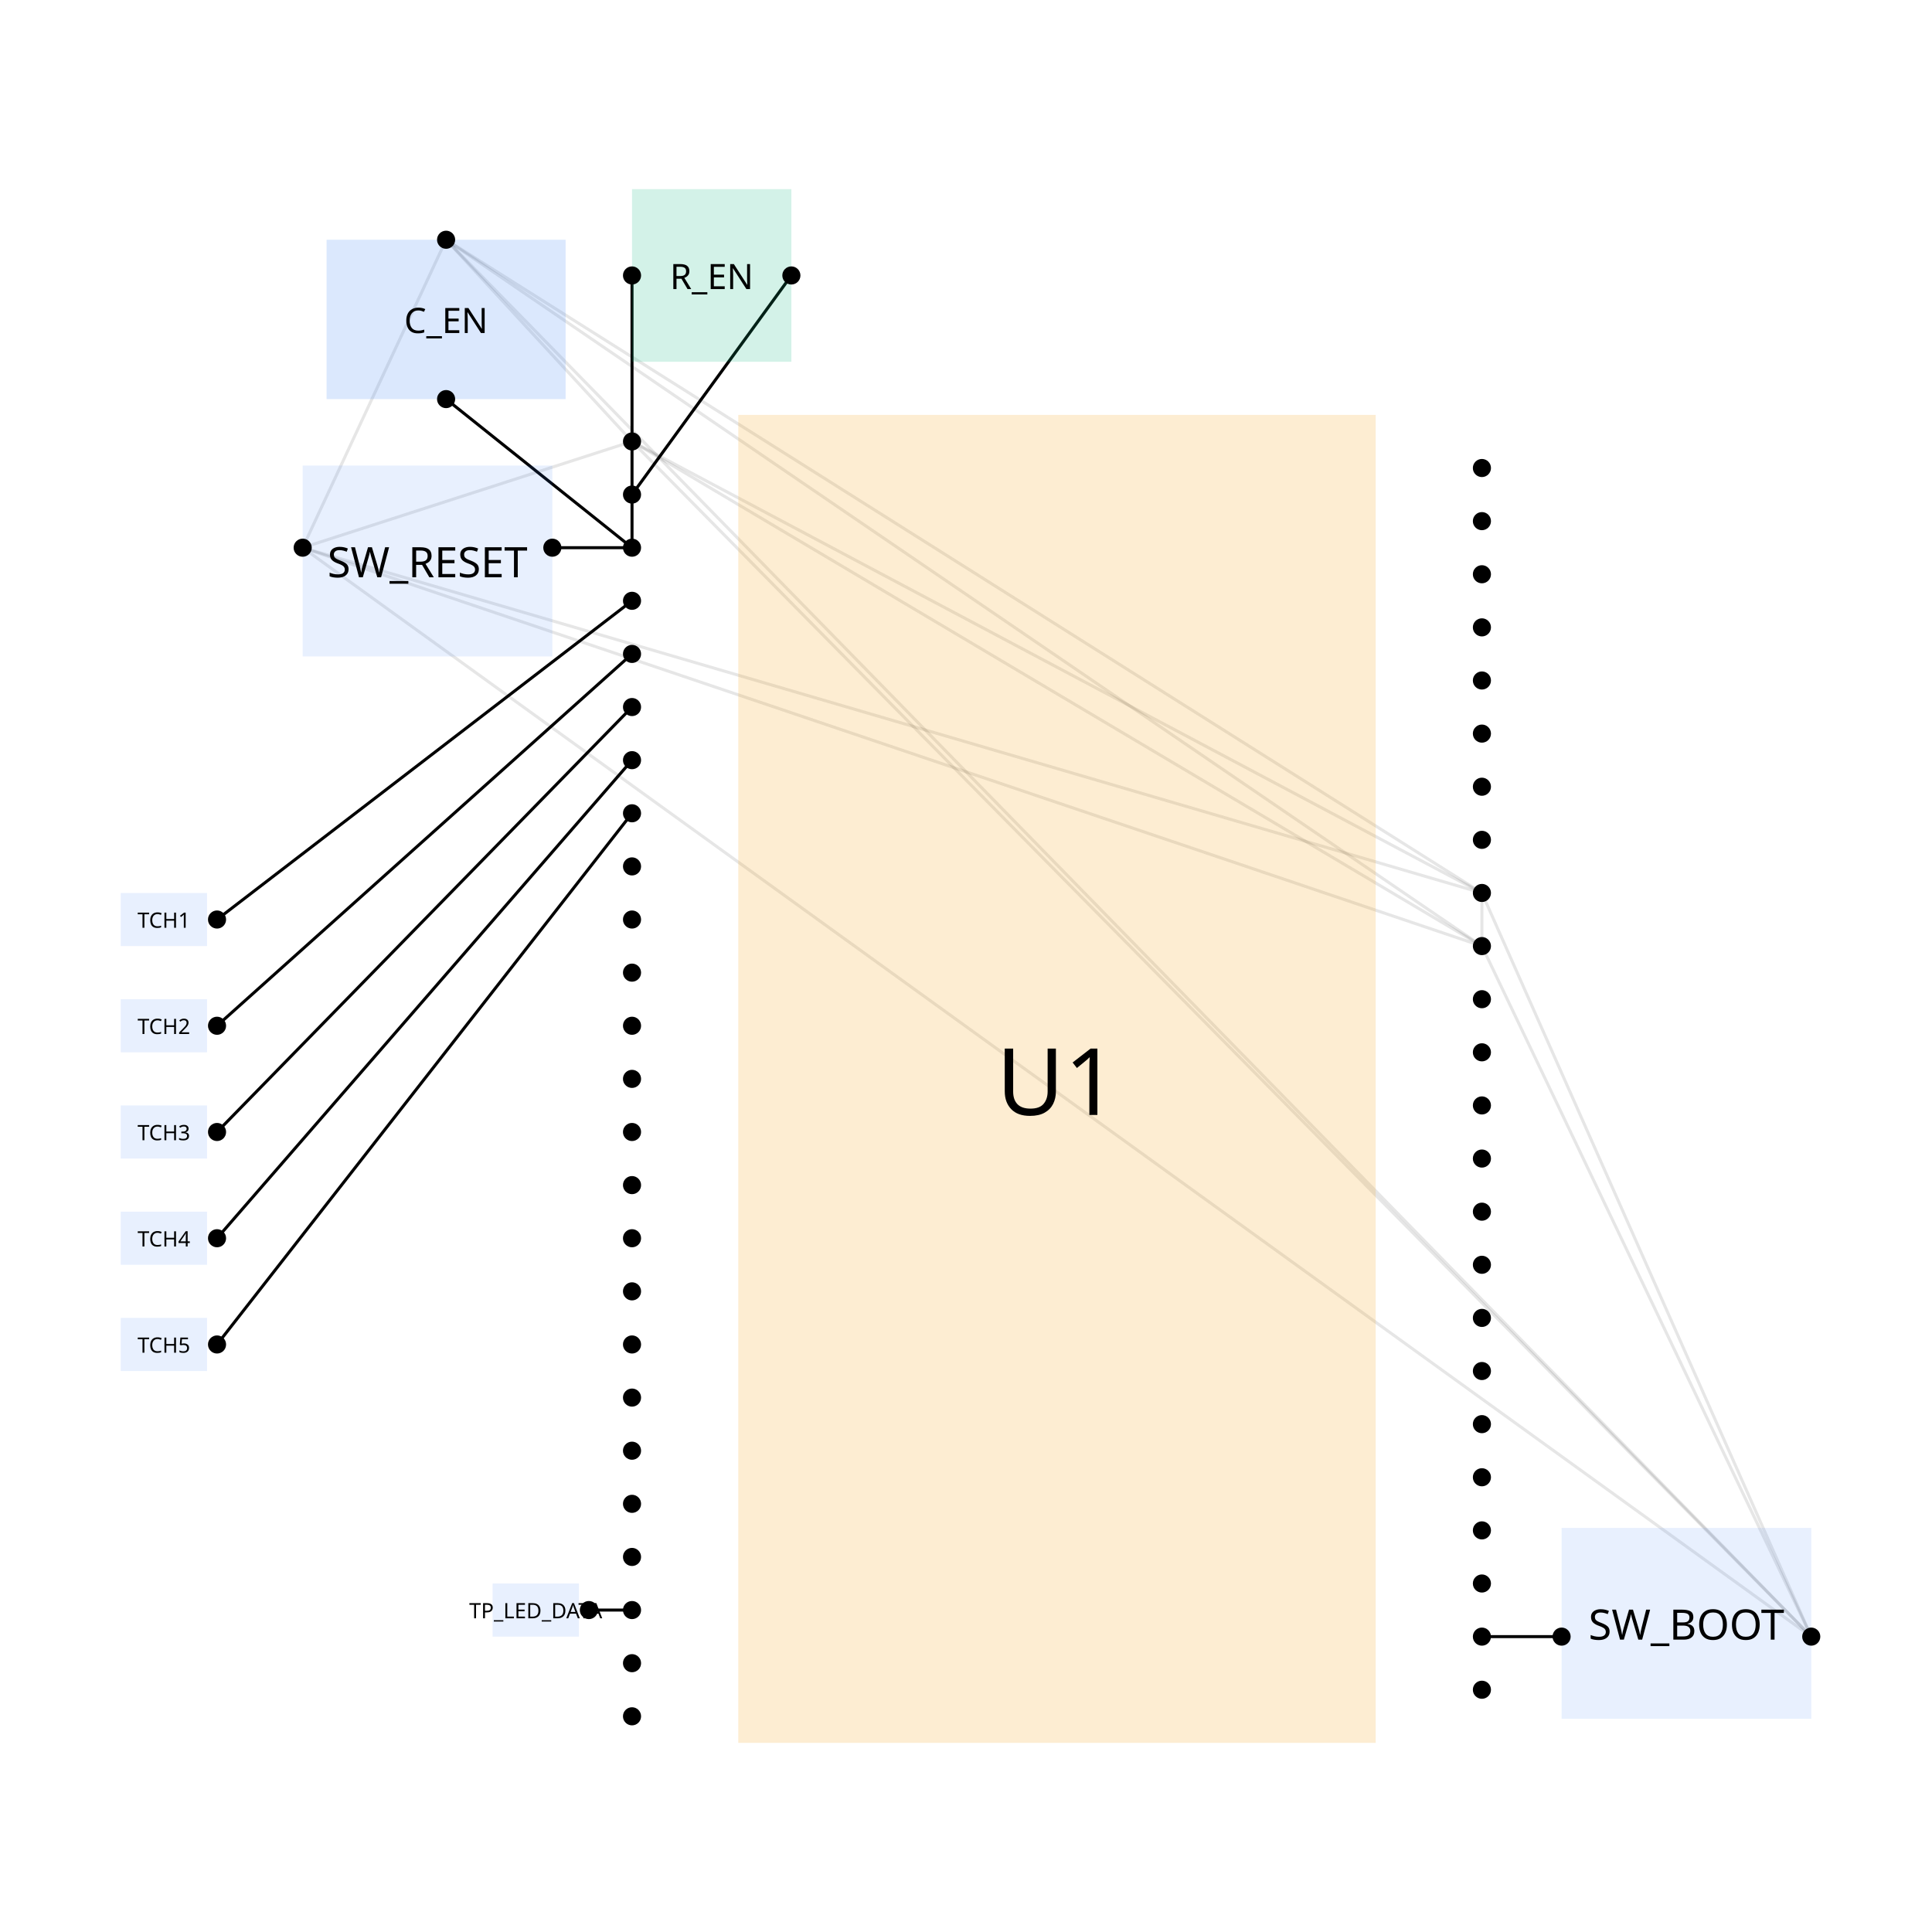
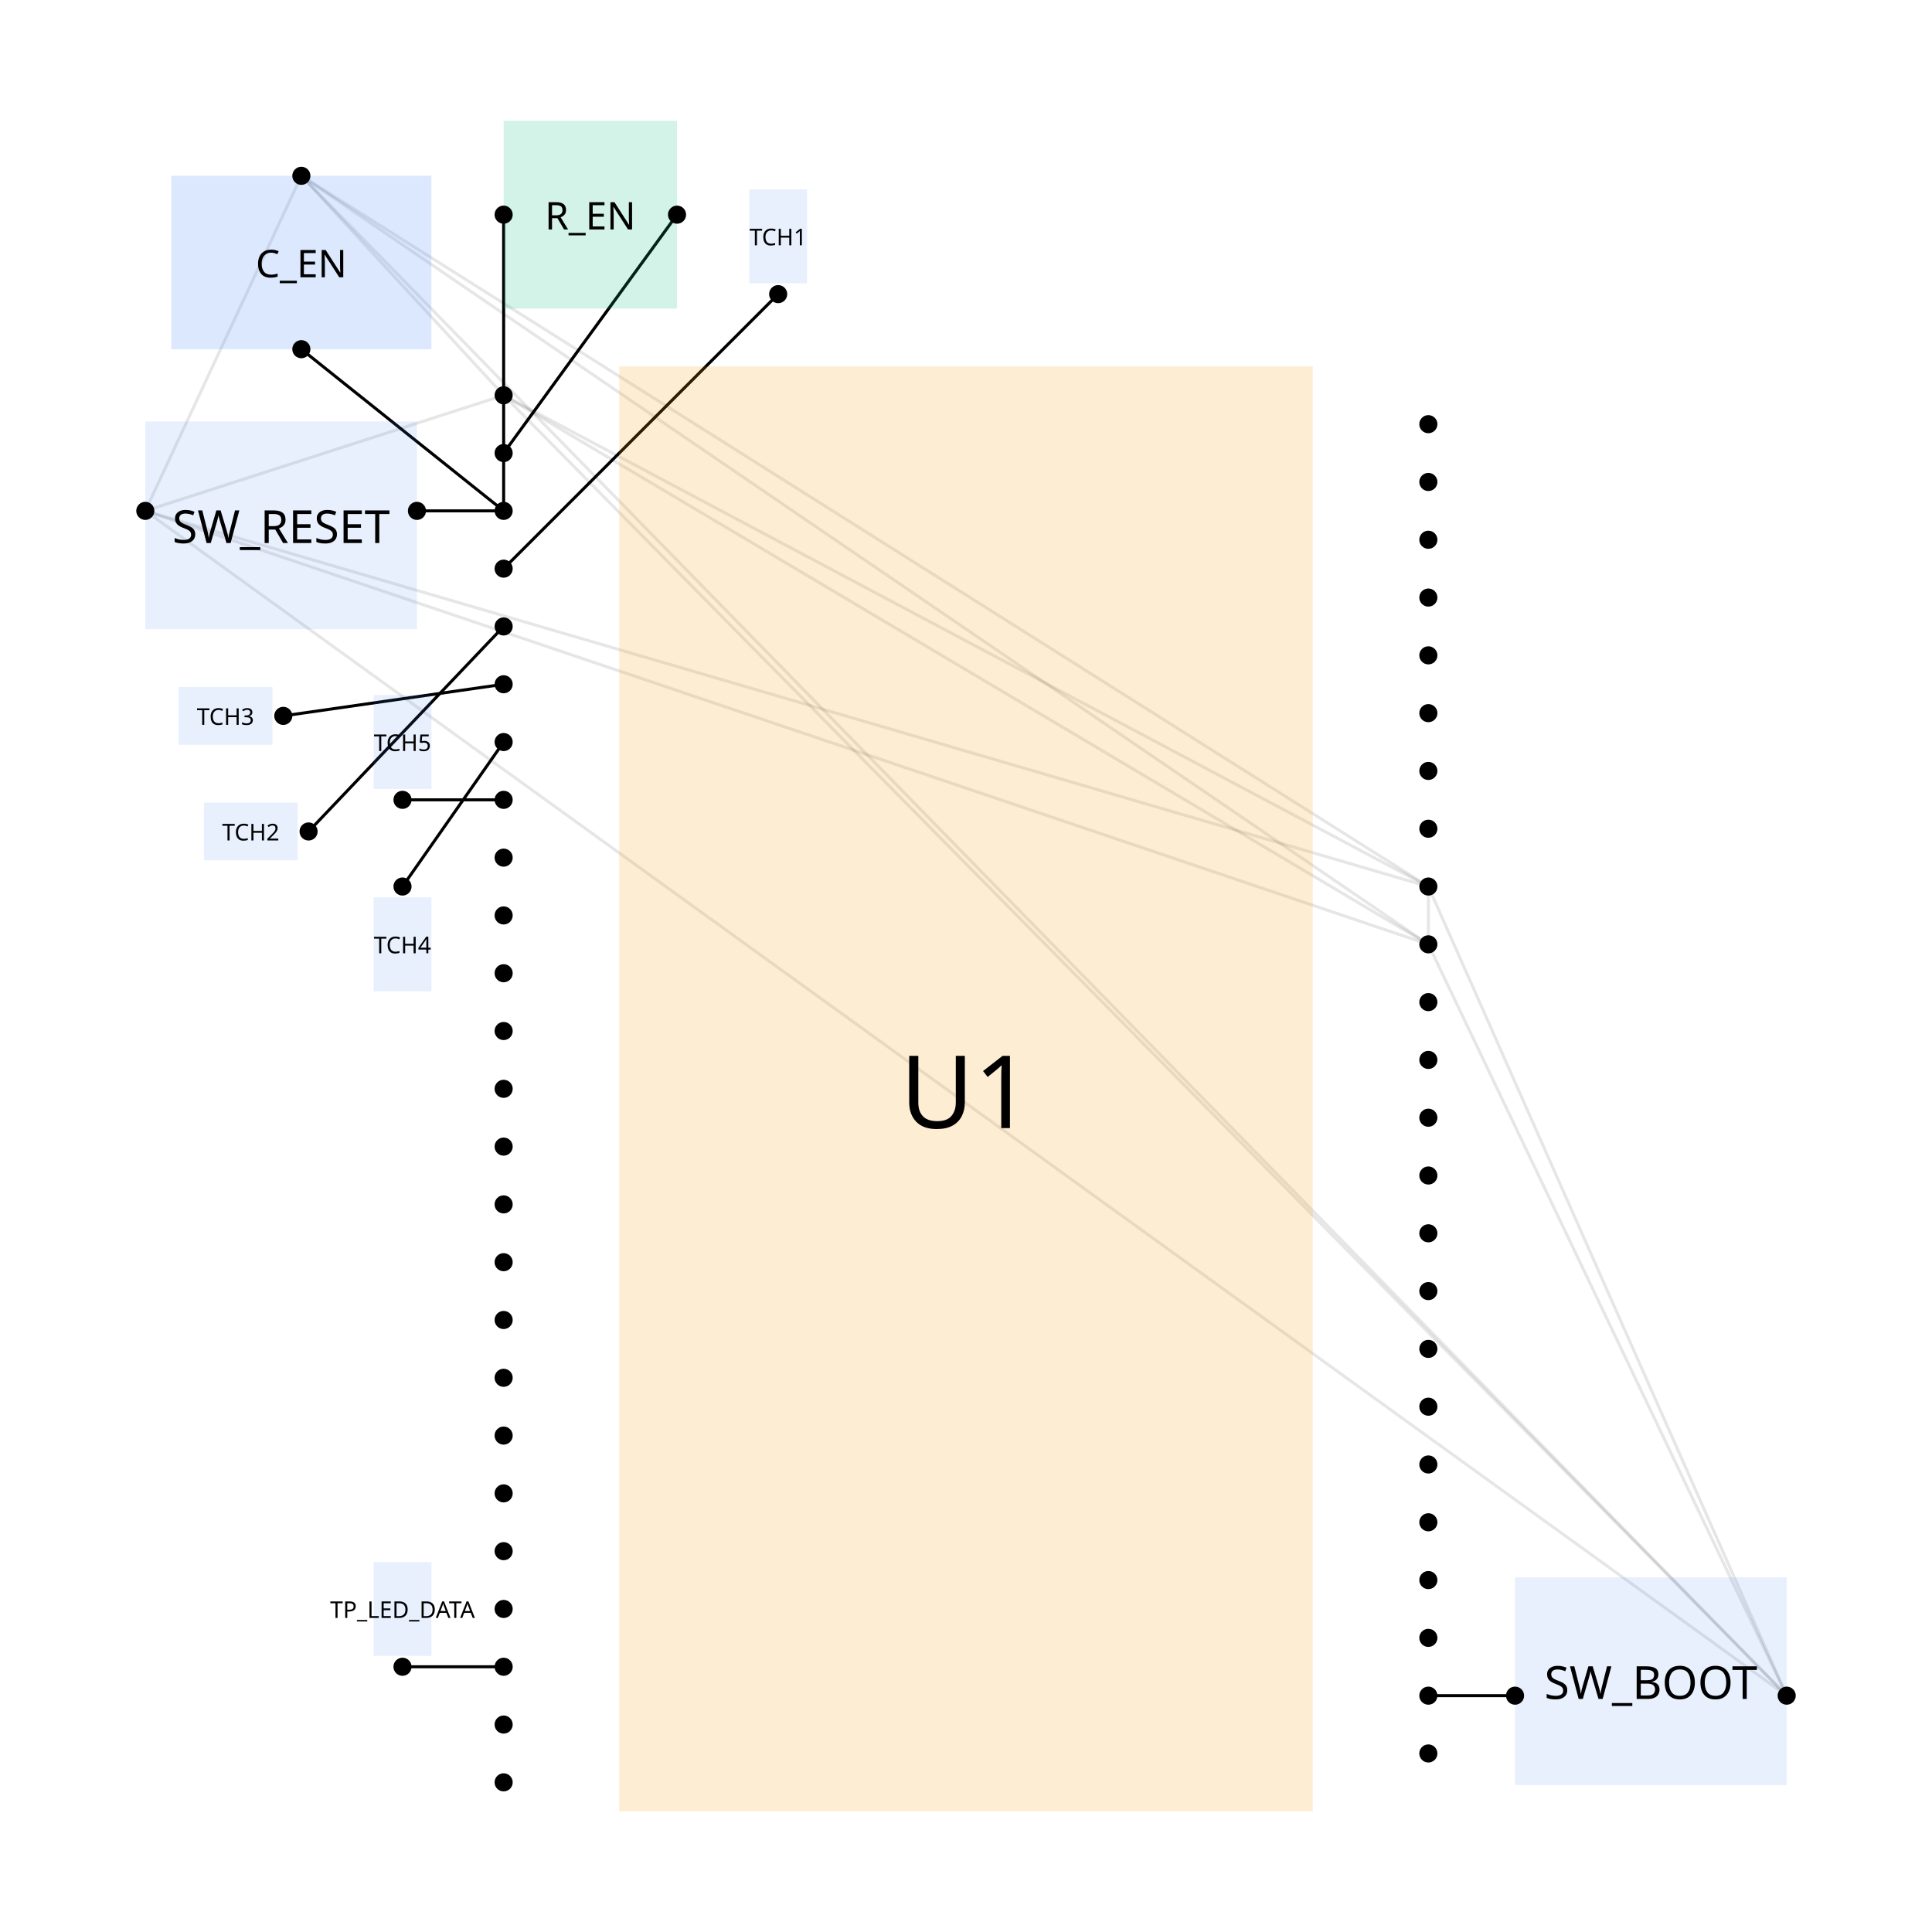
<svg xmlns="http://www.w3.org/2000/svg" width="640" height="640" viewBox="0 0 640 640">
  <rect width="100%" height="100%" fill="white" />
  <g>
-     <polyline data-points="-1.6,2.2000000000000006 -1.0000000000000009,3.0250000000000004" data-type="line" data-label="" points="209.364,163.833 262.152,91.249" fill="none" stroke="rgba(0,0,0,0.1)" stroke-width="1px" />
-   </g>
-   <g>
-     <polyline data-points="-1.6,2.400000000000001 1.6,0.49999999999999956" data-type="line" data-label="" points="209.364,146.237 490.903,313.401" fill="none" stroke="rgba(0,0,0,0.1)" stroke-width="1px" />
-   </g>
-   <g>
-     <polyline data-points="-1.6,2.400000000000001 1.6,0.6999999999999997" data-type="line" data-label="" points="209.364,146.237 490.903,295.805" fill="none" stroke="rgba(0,0,0,0.1)" stroke-width="1px" />
-   </g>
-   <g>
-     <polyline data-points="-1.6,2.400000000000001 -2.3000000000000003,3.15945535" data-type="line" data-label="" points="209.364,146.237 147.777,79.419" fill="none" stroke="rgba(0,0,0,0.1)" stroke-width="1px" />
-   </g>
-   <g>
-     <polyline data-points="-1.6,2.400000000000001 -2.8400000000000003,2.0000000000000013" data-type="line" data-label="" points="209.364,146.237 100.267,181.43" fill="none" stroke="rgba(0,0,0,0.1)" stroke-width="1px" />
-   </g>
-   <g>
-     <polyline data-points="-1.6,2.400000000000001 2.8400000000000003,-2.1000000000000005" data-type="line" data-label="" points="209.364,146.237 600,542.152" fill="none" stroke="rgba(0,0,0,0.1)" stroke-width="1px" />
-   </g>
-   <g>
-     <polyline data-points="1.6,0.49999999999999956 1.6,0.6999999999999997" data-type="line" data-label="" points="490.903,313.401 490.903,295.805" fill="none" stroke="rgba(0,0,0,0.1)" stroke-width="1px" />
-   </g>
-   <g>
-     <polyline data-points="1.6,0.49999999999999956 -2.3000000000000003,3.15945535" data-type="line" data-label="" points="490.903,313.401 147.777,79.419" fill="none" stroke="rgba(0,0,0,0.1)" stroke-width="1px" />
-   </g>
-   <g>
-     <polyline data-points="1.6,0.49999999999999956 -2.8400000000000003,2.0000000000000013" data-type="line" data-label="" points="490.903,313.401 100.267,181.43" fill="none" stroke="rgba(0,0,0,0.1)" stroke-width="1px" />
-   </g>
-   <g>
-     <polyline data-points="1.6,0.49999999999999956 2.8400000000000003,-2.1000000000000005" data-type="line" data-label="" points="490.903,313.401 600,542.152" fill="none" stroke="rgba(0,0,0,0.1)" stroke-width="1px" />
-   </g>
-   <g>
-     <polyline data-points="1.6,0.6999999999999997 -2.3000000000000003,3.15945535" data-type="line" data-label="" points="490.903,295.805 147.777,79.419" fill="none" stroke="rgba(0,0,0,0.1)" stroke-width="1px" />
-   </g>
-   <g>
-     <polyline data-points="1.6,0.6999999999999997 -2.8400000000000003,2.0000000000000013" data-type="line" data-label="" points="490.903,295.805 100.267,181.43" fill="none" stroke="rgba(0,0,0,0.1)" stroke-width="1px" />
-   </g>
-   <g>
-     <polyline data-points="1.6,0.6999999999999997 2.8400000000000003,-2.1000000000000005" data-type="line" data-label="" points="490.903,295.805 600,542.152" fill="none" stroke="rgba(0,0,0,0.1)" stroke-width="1px" />
-   </g>
-   <g>
-     <polyline data-points="-2.3000000000000003,3.15945535 -2.8400000000000003,2.0000000000000013" data-type="line" data-label="" points="147.777,79.419 100.267,181.43" fill="none" stroke="rgba(0,0,0,0.1)" stroke-width="1px" />
-   </g>
-   <g>
-     <polyline data-points="-2.3000000000000003,3.15945535 2.8400000000000003,-2.1000000000000005" data-type="line" data-label="" points="147.777,79.419 600,542.152" fill="none" stroke="rgba(0,0,0,0.1)" stroke-width="1px" />
-   </g>
-   <g>
-     <polyline data-points="-2.8400000000000003,2.0000000000000013 2.8400000000000003,-2.1000000000000005" data-type="line" data-label="" points="100.267,181.43 600,542.152" fill="none" stroke="rgba(0,0,0,0.1)" stroke-width="1px" />
-   </g>
-   <g>
-     <polyline data-points="-1.6,2.000000000000001 -1.6000000000000005,3.0250000000000004" data-type="line" data-label="" points="209.364,181.43 209.364,91.249" fill="none" stroke="black" stroke-width="1px" />
-   </g>
-   <g>
-     <polyline data-points="-1.6,2.000000000000001 -2.3000000000000003,2.5594553500000004" data-type="line" data-label="" points="209.364,181.43 147.777,132.208" fill="none" stroke="black" stroke-width="1px" />
-   </g>
-   <g>
-     <polyline data-points="-1.6,2.000000000000001 -1.9,2.000000000000001" data-type="line" data-label="" points="209.364,181.43 182.969,181.43" fill="none" stroke="black" stroke-width="1px" />
-   </g>
-   <g>
-     <polyline data-points="1.6,-2.1000000000000005 1.9,-2.1000000000000005" data-type="line" data-label="" points="490.903,542.152 517.298,542.152" fill="none" stroke="black" stroke-width="1px" />
-   </g>
-   <g>
-     <polyline data-points="-1.6,1.8000000000000007 -3.162500000000001,0.6000000000000019" data-type="line" data-label="" points="209.364,199.026 71.893,304.603" fill="none" stroke="black" stroke-width="1px" />
-   </g>
-   <g>
-     <polyline data-points="-1.6,1.6000000000000008 -3.1625000000000014,0.20000000000000148" data-type="line" data-label="" points="209.364,216.622 71.893,339.796" fill="none" stroke="black" stroke-width="1px" />
-   </g>
-   <g>
-     <polyline data-points="-1.6,1.4000000000000008 -3.162500000000001,-0.19999999999999887" data-type="line" data-label="" points="209.364,234.218 71.893,374.988" fill="none" stroke="black" stroke-width="1px" />
-   </g>
-   <g>
-     <polyline data-points="-1.6,1.2000000000000008 -3.162500000000001,-0.599999999999999" data-type="line" data-label="" points="209.364,251.815 71.893,410.181" fill="none" stroke="black" stroke-width="1px" />
-   </g>
-   <g>
-     <polyline data-points="-1.6,1.0000000000000009 -3.162500000000001,-0.9999999999999991" data-type="line" data-label="" points="209.364,269.411 71.893,445.373" fill="none" stroke="black" stroke-width="1px" />
-   </g>
-   <g>
-     <polyline data-points="-1.6,-2.0000000000000004 -1.7625,-2.0000000000000004" data-type="line" data-label="" points="209.364,533.354 195.067,533.354" fill="none" stroke="black" stroke-width="1px" />
-   </g>
-   <g>
-     <polyline data-points="-1.6,2.2000000000000006 -1.0000000000000009,3.0250000000000004" data-type="line" data-label="" points="209.364,163.833 262.152,91.249" fill="none" stroke="black" stroke-width="1px" />
-   </g>
-   <g>
-     <rect data-type="rect" data-label="U1" data-x="0" data-y="0" x="244.556" y="137.439" width="211.155" height="439.906" fill="rgba(245, 158, 11, 0.18)" stroke="none" stroke-width="0.011" />
-   </g>
-   <g>
-     <rect data-type="rect" data-label="R_EN" data-x="-1.3000000000000007" data-y="3.0250000000000004" x="209.364" y="62.655" width="52.789" height="57.188" fill="rgba(16, 185, 129, 0.18)" stroke="none" stroke-width="0.011" />
-   </g>
-   <g>
-     <rect data-type="rect" data-label="C_EN" data-x="-2.3000000000000003" data-y="2.85945535" x="108.185" y="79.419" width="79.183" height="52.789" fill="rgba(59, 130, 246, 0.18)" stroke="none" stroke-width="0.011" />
-   </g>
-   <g>
-     <rect data-type="rect" data-label="SW_RESET" data-x="-2.37" data-y="1.950000000000001" x="100.267" y="154.203" width="82.702" height="63.251" fill="rgba(59, 130, 246, 0.12)" stroke="none" stroke-width="0.011" />
-   </g>
-   <g>
-     <rect data-type="rect" data-label="SW_BOOT" data-x="2.37" data-y="-2.0500000000000007" x="517.298" y="506.128" width="82.702" height="63.251" fill="rgba(59, 130, 246, 0.12)" stroke="none" stroke-width="0.011" />
-   </g>
-   <g>
-     <rect data-type="rect" data-label="TP_LED_DATA" data-x="-1.9625000000000001" data-y="-2.0000000000000004" x="163.174" y="524.556" width="28.594" height="17.596" fill="rgba(59, 130, 246, 0.12)" stroke="none" stroke-width="0.011" />
-   </g>
-   <g>
-     <rect data-type="rect" data-label="TCH1" data-x="-3.362500000000001" data-y="0.6000000000000019" x="40" y="295.805" width="28.594" height="17.596" fill="rgba(59, 130, 246, 0.12)" stroke="none" stroke-width="0.011" />
-   </g>
-   <g>
-     <rect data-type="rect" data-label="TCH2" data-x="-3.362500000000001" data-y="0.2000000000000015" x="40" y="330.998" width="28.594" height="17.596" fill="rgba(59, 130, 246, 0.12)" stroke="none" stroke-width="0.011" />
-   </g>
-   <g>
-     <rect data-type="rect" data-label="TCH3" data-x="-3.362500000000001" data-y="-0.19999999999999885" x="40" y="366.19" width="28.594" height="17.596" fill="rgba(59, 130, 246, 0.12)" stroke="none" stroke-width="0.011" />
-   </g>
-   <g>
-     <rect data-type="rect" data-label="TCH4" data-x="-3.362500000000001" data-y="-0.599999999999999" x="40" y="401.383" width="28.594" height="17.596" fill="rgba(59, 130, 246, 0.12)" stroke="none" stroke-width="0.011" />
-   </g>
-   <g>
-     <rect data-type="rect" data-label="TCH5" data-x="-3.362500000000001" data-y="-0.9999999999999991" x="40" y="436.575" width="28.594" height="17.596" fill="rgba(59, 130, 246, 0.12)" stroke="none" stroke-width="0.011" />
-   </g>
-   <text data-type="text" data-label="U1" data-x="0" data-y="0" x="350.134" y="357.392" fill="black" font-size="30.793" font-family="sans-serif" text-anchor="middle" dominant-baseline="central">U1</text>
-   <text data-type="text" data-label="R_EN" data-x="-1.3000000000000007" data-y="3.0250000000000004" x="235.758" y="91.249" fill="black" font-size="11.614" font-family="sans-serif" text-anchor="middle" dominant-baseline="central">R_EN</text>
-   <text data-type="text" data-label="C_EN" data-x="-2.3000000000000003" data-y="2.85945535" x="147.777" y="105.814" fill="black" font-size="11.614" font-family="sans-serif" text-anchor="middle" dominant-baseline="central">C_EN</text>
-   <text data-type="text" data-label="SW_RESET" data-x="-2.37" data-y="1.950000000000001" x="141.618" y="185.829" fill="black" font-size="13.915" font-family="sans-serif" text-anchor="middle" dominant-baseline="central">SW_RESET</text>
-   <text data-type="text" data-label="SW_BOOT" data-x="2.37" data-y="-2.0500000000000007" x="558.649" y="537.753" fill="black" font-size="13.915" font-family="sans-serif" text-anchor="middle" dominant-baseline="central">SW_BOOT</text>
-   <text data-type="text" data-label="TP_LED_DATA" data-x="-1.9625000000000001" data-y="-2.0000000000000004" x="177.471" y="533.354" fill="black" font-size="7.038" font-family="sans-serif" text-anchor="middle" dominant-baseline="central">TP_LED_DATA</text>
-   <text data-type="text" data-label="TCH1" data-x="-3.362500000000001" data-y="0.6000000000000019" x="54.297" y="304.603" fill="black" font-size="7.038" font-family="sans-serif" text-anchor="middle" dominant-baseline="central">TCH1</text>
-   <text data-type="text" data-label="TCH2" data-x="-3.362500000000001" data-y="0.2000000000000015" x="54.297" y="339.796" fill="black" font-size="7.038" font-family="sans-serif" text-anchor="middle" dominant-baseline="central">TCH2</text>
-   <text data-type="text" data-label="TCH3" data-x="-3.362500000000001" data-y="-0.19999999999999885" x="54.297" y="374.988" fill="black" font-size="7.038" font-family="sans-serif" text-anchor="middle" dominant-baseline="central">TCH3</text>
-   <text data-type="text" data-label="TCH4" data-x="-3.362500000000001" data-y="-0.599999999999999" x="54.297" y="410.181" fill="black" font-size="7.038" font-family="sans-serif" text-anchor="middle" dominant-baseline="central">TCH4</text>
-   <text data-type="text" data-label="TCH5" data-x="-3.362500000000001" data-y="-0.9999999999999991" x="54.297" y="445.373" fill="black" font-size="7.038" font-family="sans-serif" text-anchor="middle" dominant-baseline="central">TCH5</text>
-   <g>
-     <circle data-type="point" data-label="source_port_0 (source_net_1)" data-x="-1.6" data-y="2.400000000000001" cx="209.364" cy="146.237" r="3" fill="black" />
-   </g>
-   <g>
-     <circle data-type="point" data-label="source_port_1 (source_net_0)" data-x="-1.6" data-y="2.2000000000000006" cx="209.364" cy="163.833" r="3" fill="black" />
-   </g>
-   <g>
-     <circle data-type="point" data-label="source_port_2" data-x="-1.6" data-y="2.000000000000001" cx="209.364" cy="181.43" r="3" fill="black" />
-   </g>
-   <g>
-     <circle data-type="point" data-label="source_port_3" data-x="-1.6" data-y="1.8000000000000007" cx="209.364" cy="199.026" r="3" fill="black" />
-   </g>
-   <g>
-     <circle data-type="point" data-label="source_port_4" data-x="-1.6" data-y="1.6000000000000008" cx="209.364" cy="216.622" r="3" fill="black" />
-   </g>
-   <g>
-     <circle data-type="point" data-label="source_port_5" data-x="-1.6" data-y="1.4000000000000008" cx="209.364" cy="234.218" r="3" fill="black" />
-   </g>
-   <g>
-     <circle data-type="point" data-label="source_port_6" data-x="-1.6" data-y="1.2000000000000008" cx="209.364" cy="251.815" r="3" fill="black" />
-   </g>
-   <g>
-     <circle data-type="point" data-label="source_port_7" data-x="-1.6" data-y="1.0000000000000009" cx="209.364" cy="269.411" r="3" fill="black" />
-   </g>
-   <g>
-     <circle data-type="point" data-label="source_port_8" data-x="-1.6" data-y="0.8000000000000009" cx="209.364" cy="287.007" r="3" fill="black" />
-   </g>
-   <g>
-     <circle data-type="point" data-label="source_port_9" data-x="-1.6" data-y="0.600000000000001" cx="209.364" cy="304.603" r="3" fill="black" />
-   </g>
-   <g>
-     <circle data-type="point" data-label="source_port_10" data-x="-1.6" data-y="0.400000000000001" cx="209.364" cy="322.2" r="3" fill="black" />
-   </g>
-   <g>
-     <circle data-type="point" data-label="source_port_11" data-x="-1.6" data-y="0.20000000000000107" cx="209.364" cy="339.796" r="3" fill="black" />
-   </g>
-   <g>
-     <circle data-type="point" data-label="source_port_12" data-x="-1.6" data-y="8.881784197001252e-16" cx="209.364" cy="357.392" r="3" fill="black" />
-   </g>
-   <g>
-     <circle data-type="point" data-label="source_port_13" data-x="-1.6" data-y="-0.1999999999999993" cx="209.364" cy="374.988" r="3" fill="black" />
-   </g>
-   <g>
-     <circle data-type="point" data-label="source_port_14" data-x="-1.6" data-y="-0.39999999999999947" cx="209.364" cy="392.584" r="3" fill="black" />
-   </g>
-   <g>
-     <circle data-type="point" data-label="source_port_15" data-x="-1.6" data-y="-0.5999999999999996" cx="209.364" cy="410.181" r="3" fill="black" />
-   </g>
-   <g>
-     <circle data-type="point" data-label="source_port_16" data-x="-1.6" data-y="-0.7999999999999998" cx="209.364" cy="427.777" r="3" fill="black" />
-   </g>
-   <g>
-     <circle data-type="point" data-label="source_port_17" data-x="-1.6" data-y="-1" cx="209.364" cy="445.373" r="3" fill="black" />
-   </g>
-   <g>
-     <circle data-type="point" data-label="source_port_18" data-x="-1.6" data-y="-1.2000000000000002" cx="209.364" cy="462.969" r="3" fill="black" />
-   </g>
-   <g>
-     <circle data-type="point" data-label="source_port_19" data-x="-1.6" data-y="-1.4000000000000004" cx="209.364" cy="480.566" r="3" fill="black" />
-   </g>
-   <g>
-     <circle data-type="point" data-label="source_port_20" data-x="-1.6" data-y="-1.6" cx="209.364" cy="498.162" r="3" fill="black" />
-   </g>
-   <g>
-     <circle data-type="point" data-label="source_port_21" data-x="-1.6" data-y="-1.8000000000000003" cx="209.364" cy="515.758" r="3" fill="black" />
-   </g>
-   <g>
-     <circle data-type="point" data-label="source_port_22" data-x="-1.6" data-y="-2.0000000000000004" cx="209.364" cy="533.354" r="3" fill="black" />
-   </g>
-   <g>
-     <circle data-type="point" data-label="source_port_23" data-x="-1.6" data-y="-2.2000000000000006" cx="209.364" cy="550.951" r="3" fill="black" />
-   </g>
-   <g>
-     <circle data-type="point" data-label="source_port_24" data-x="-1.6" data-y="-2.400000000000001" cx="209.364" cy="568.547" r="3" fill="black" />
-   </g>
-   <g>
-     <circle data-type="point" data-label="source_port_25" data-x="1.6" data-y="-2.3000000000000007" cx="490.903" cy="559.749" r="3" fill="black" />
-   </g>
-   <g>
-     <circle data-type="point" data-label="source_port_26" data-x="1.6" data-y="-2.1000000000000005" cx="490.903" cy="542.152" r="3" fill="black" />
-   </g>
-   <g>
-     <circle data-type="point" data-label="source_port_27" data-x="1.6" data-y="-1.9000000000000008" cx="490.903" cy="524.556" r="3" fill="black" />
-   </g>
-   <g>
-     <circle data-type="point" data-label="source_port_28" data-x="1.6" data-y="-1.7000000000000006" cx="490.903" cy="506.96" r="3" fill="black" />
-   </g>
-   <g>
-     <circle data-type="point" data-label="source_port_29" data-x="1.6" data-y="-1.5000000000000007" cx="490.903" cy="489.364" r="3" fill="black" />
-   </g>
-   <g>
-     <circle data-type="point" data-label="source_port_30" data-x="1.6" data-y="-1.3000000000000007" cx="490.903" cy="471.767" r="3" fill="black" />
-   </g>
-   <g>
-     <circle data-type="point" data-label="source_port_31" data-x="1.6" data-y="-1.1000000000000008" cx="490.903" cy="454.171" r="3" fill="black" />
-   </g>
-   <g>
-     <circle data-type="point" data-label="source_port_32" data-x="1.6" data-y="-0.9000000000000008" cx="490.903" cy="436.575" r="3" fill="black" />
-   </g>
-   <g>
-     <circle data-type="point" data-label="source_port_33" data-x="1.6" data-y="-0.7000000000000008" cx="490.903" cy="418.979" r="3" fill="black" />
-   </g>
-   <g>
-     <circle data-type="point" data-label="source_port_34" data-x="1.6" data-y="-0.5000000000000009" cx="490.903" cy="401.383" r="3" fill="black" />
-   </g>
-   <g>
-     <circle data-type="point" data-label="source_port_35" data-x="1.6" data-y="-0.30000000000000093" cx="490.903" cy="383.786" r="3" fill="black" />
-   </g>
-   <g>
-     <circle data-type="point" data-label="source_port_36" data-x="1.6" data-y="-0.10000000000000098" cx="490.903" cy="366.19" r="3" fill="black" />
-   </g>
-   <g>
-     <circle data-type="point" data-label="source_port_37" data-x="1.6" data-y="0.0999999999999992" cx="490.903" cy="348.594" r="3" fill="black" />
-   </g>
-   <g>
-     <circle data-type="point" data-label="source_port_38" data-x="1.6" data-y="0.2999999999999994" cx="490.903" cy="330.998" r="3" fill="black" />
-   </g>
-   <g>
-     <circle data-type="point" data-label="source_port_39 (source_net_1)" data-x="1.6" data-y="0.49999999999999956" cx="490.903" cy="313.401" r="3" fill="black" />
-   </g>
-   <g>
-     <circle data-type="point" data-label="source_port_40 (source_net_1)" data-x="1.6" data-y="0.6999999999999997" cx="490.903" cy="295.805" r="3" fill="black" />
-   </g>
-   <g>
-     <circle data-type="point" data-label="source_port_41" data-x="1.6" data-y="0.8999999999999999" cx="490.903" cy="278.209" r="3" fill="black" />
-   </g>
-   <g>
-     <circle data-type="point" data-label="source_port_42" data-x="1.6" data-y="1.1" cx="490.903" cy="260.613" r="3" fill="black" />
-   </g>
-   <g>
-     <circle data-type="point" data-label="source_port_43" data-x="1.6" data-y="1.3000000000000003" cx="490.903" cy="243.016" r="3" fill="black" />
-   </g>
-   <g>
-     <circle data-type="point" data-label="source_port_44" data-x="1.6" data-y="1.5000000000000004" cx="490.903" cy="225.42" r="3" fill="black" />
-   </g>
-   <g>
-     <circle data-type="point" data-label="source_port_45" data-x="1.6" data-y="1.7000000000000002" cx="490.903" cy="207.824" r="3" fill="black" />
-   </g>
-   <g>
-     <circle data-type="point" data-label="source_port_46" data-x="1.6" data-y="1.9000000000000004" cx="490.903" cy="190.228" r="3" fill="black" />
-   </g>
-   <g>
-     <circle data-type="point" data-label="source_port_47" data-x="1.6" data-y="2.1000000000000005" cx="490.903" cy="172.632" r="3" fill="black" />
-   </g>
-   <g>
-     <circle data-type="point" data-label="source_port_48" data-x="1.6" data-y="2.3000000000000007" cx="490.903" cy="155.035" r="3" fill="black" />
-   </g>
-   <g>
-     <circle data-type="point" data-label="source_port_49" data-x="-1.6000000000000005" data-y="3.0250000000000004" cx="209.364" cy="91.249" r="3" fill="black" />
-   </g>
-   <g>
-     <circle data-type="point" data-label="source_port_50 (source_net_0)" data-x="-1.0000000000000009" data-y="3.0250000000000004" cx="262.152" cy="91.249" r="3" fill="black" />
-   </g>
-   <g>
-     <circle data-type="point" data-label="source_port_51" data-x="-2.3000000000000003" data-y="2.5594553500000004" cx="147.777" cy="132.208" r="3" fill="black" />
-   </g>
-   <g>
-     <circle data-type="point" data-label="source_port_52 (source_net_1)" data-x="-2.3000000000000003" data-y="3.15945535" cx="147.777" cy="79.419" r="3" fill="black" />
-   </g>
-   <g>
-     <circle data-type="point" data-label="source_port_53" data-x="-1.9" data-y="2.000000000000001" cx="182.969" cy="181.43" r="3" fill="black" />
-   </g>
-   <g>
-     <circle data-type="point" data-label="source_port_54 (source_net_1)" data-x="-2.8400000000000003" data-y="2.0000000000000013" cx="100.267" cy="181.43" r="3" fill="black" />
-   </g>
-   <g>
-     <circle data-type="point" data-label="source_port_57" data-x="1.9" data-y="-2.1000000000000005" cx="517.298" cy="542.152" r="3" fill="black" />
-   </g>
-   <g>
-     <circle data-type="point" data-label="source_port_58 (source_net_1)" data-x="2.8400000000000003" data-y="-2.1000000000000005" cx="600" cy="542.152" r="3" fill="black" />
-   </g>
-   <g>
-     <circle data-type="point" data-label="source_port_61" data-x="-1.7625" data-y="-2.0000000000000004" cx="195.067" cy="533.354" r="3" fill="black" />
-   </g>
-   <g>
-     <circle data-type="point" data-label="source_port_62" data-x="-3.162500000000001" data-y="0.6000000000000019" cx="71.893" cy="304.603" r="3" fill="black" />
-   </g>
-   <g>
-     <circle data-type="point" data-label="source_port_63" data-x="-3.1625000000000014" data-y="0.20000000000000148" cx="71.893" cy="339.796" r="3" fill="black" />
-   </g>
-   <g>
-     <circle data-type="point" data-label="source_port_64" data-x="-3.162500000000001" data-y="-0.19999999999999887" cx="71.893" cy="374.988" r="3" fill="black" />
-   </g>
-   <g>
-     <circle data-type="point" data-label="source_port_65" data-x="-3.162500000000001" data-y="-0.599999999999999" cx="71.893" cy="410.181" r="3" fill="black" />
-   </g>
-   <g>
-     <circle data-type="point" data-label="source_port_66" data-x="-3.162500000000001" data-y="-0.9999999999999991" cx="71.893" cy="445.373" r="3" fill="black" />
+     <polyline data-points="-1.6,2.2000000000000006 -1.0000000000000009,3.0250000000000004" data-type="line" data-label="" points="166.838,150.085 224.274,71.111" fill="none" stroke="rgba(0,0,0,0.1)" stroke-width="1px" />
+   </g>
+   <g>
+     <polyline data-points="-1.6,2.400000000000001 1.6,0.49999999999999956" data-type="line" data-label="" points="166.838,130.94 473.162,312.821" fill="none" stroke="rgba(0,0,0,0.1)" stroke-width="1px" />
+   </g>
+   <g>
+     <polyline data-points="-1.6,2.400000000000001 1.6,0.6999999999999997" data-type="line" data-label="" points="166.838,130.94 473.162,293.675" fill="none" stroke="rgba(0,0,0,0.1)" stroke-width="1px" />
+   </g>
+   <g>
+     <polyline data-points="-1.6,2.400000000000001 -2.3000000000000003,3.15945535" data-type="line" data-label="" points="166.838,130.94 99.829,58.24" fill="none" stroke="rgba(0,0,0,0.1)" stroke-width="1px" />
+   </g>
+   <g>
+     <polyline data-points="-1.6,2.400000000000001 -2.8400000000000003,2.0000000000000013" data-type="line" data-label="" points="166.838,130.94 48.137,169.231" fill="none" stroke="rgba(0,0,0,0.1)" stroke-width="1px" />
+   </g>
+   <g>
+     <polyline data-points="-1.6,2.400000000000001 2.8400000000000003,-2.1000000000000005" data-type="line" data-label="" points="166.838,130.94 591.863,561.709" fill="none" stroke="rgba(0,0,0,0.1)" stroke-width="1px" />
+   </g>
+   <g>
+     <polyline data-points="1.6,0.49999999999999956 1.6,0.6999999999999997" data-type="line" data-label="" points="473.162,312.821 473.162,293.675" fill="none" stroke="rgba(0,0,0,0.1)" stroke-width="1px" />
+   </g>
+   <g>
+     <polyline data-points="1.6,0.49999999999999956 -2.3000000000000003,3.15945535" data-type="line" data-label="" points="473.162,312.821 99.829,58.24" fill="none" stroke="rgba(0,0,0,0.1)" stroke-width="1px" />
+   </g>
+   <g>
+     <polyline data-points="1.6,0.49999999999999956 -2.8400000000000003,2.0000000000000013" data-type="line" data-label="" points="473.162,312.821 48.137,169.231" fill="none" stroke="rgba(0,0,0,0.1)" stroke-width="1px" />
+   </g>
+   <g>
+     <polyline data-points="1.6,0.49999999999999956 2.8400000000000003,-2.1000000000000005" data-type="line" data-label="" points="473.162,312.821 591.863,561.709" fill="none" stroke="rgba(0,0,0,0.1)" stroke-width="1px" />
+   </g>
+   <g>
+     <polyline data-points="1.6,0.6999999999999997 -2.3000000000000003,3.15945535" data-type="line" data-label="" points="473.162,293.675 99.829,58.24" fill="none" stroke="rgba(0,0,0,0.1)" stroke-width="1px" />
+   </g>
+   <g>
+     <polyline data-points="1.6,0.6999999999999997 -2.8400000000000003,2.0000000000000013" data-type="line" data-label="" points="473.162,293.675 48.137,169.231" fill="none" stroke="rgba(0,0,0,0.1)" stroke-width="1px" />
+   </g>
+   <g>
+     <polyline data-points="1.6,0.6999999999999997 2.8400000000000003,-2.1000000000000005" data-type="line" data-label="" points="473.162,293.675 591.863,561.709" fill="none" stroke="rgba(0,0,0,0.1)" stroke-width="1px" />
+   </g>
+   <g>
+     <polyline data-points="-2.3000000000000003,3.15945535 -2.8400000000000003,2.0000000000000013" data-type="line" data-label="" points="99.829,58.24 48.137,169.231" fill="none" stroke="rgba(0,0,0,0.1)" stroke-width="1px" />
+   </g>
+   <g>
+     <polyline data-points="-2.3000000000000003,3.15945535 2.8400000000000003,-2.1000000000000005" data-type="line" data-label="" points="99.829,58.24 591.863,561.709" fill="none" stroke="rgba(0,0,0,0.1)" stroke-width="1px" />
+   </g>
+   <g>
+     <polyline data-points="-2.8400000000000003,2.0000000000000013 2.8400000000000003,-2.1000000000000005" data-type="line" data-label="" points="48.137,169.231 591.863,561.709" fill="none" stroke="rgba(0,0,0,0.1)" stroke-width="1px" />
+   </g>
+   <g>
+     <polyline data-points="-1.6,2.000000000000001 -1.6000000000000005,3.0250000000000004" data-type="line" data-label="" points="166.838,169.231 166.838,71.111" fill="none" stroke="black" stroke-width="1px" />
+   </g>
+   <g>
+     <polyline data-points="-1.6,2.000000000000001 -2.3000000000000003,2.5594553500000004" data-type="line" data-label="" points="166.838,169.231 99.829,115.676" fill="none" stroke="black" stroke-width="1px" />
+   </g>
+   <g>
+     <polyline data-points="-1.6,2.000000000000001 -1.9,2.000000000000001" data-type="line" data-label="" points="166.838,169.231 138.12,169.231" fill="none" stroke="black" stroke-width="1px" />
+   </g>
+   <g>
+     <polyline data-points="1.6,-2.1000000000000005 1.9,-2.1000000000000005" data-type="line" data-label="" points="473.162,561.709 501.88,561.709" fill="none" stroke="black" stroke-width="1px" />
+   </g>
+   <g>
+     <polyline data-points="-1.6,1.8000000000000007 -0.6500000000000009,2.75" data-type="line" data-label="" points="166.838,188.376 257.778,97.436" fill="none" stroke="black" stroke-width="1px" />
+   </g>
+   <g>
+     <polyline data-points="-1.6,1.6000000000000008 -2.2750000000000012,0.8905446500000017" data-type="line" data-label="" points="166.838,207.521 102.222,275.435" fill="none" stroke="black" stroke-width="1px" />
+   </g>
+   <g>
+     <polyline data-points="-1.6,1.4000000000000008 -2.3625000000000007,1.2905446500000015" data-type="line" data-label="" points="166.838,226.667 93.846,237.144" fill="none" stroke="black" stroke-width="1px" />
+   </g>
+   <g>
+     <polyline data-points="-1.6,1.2000000000000008 -1.9500000000000002,0.7000000000000006" data-type="line" data-label="" points="166.838,245.812 133.333,293.675" fill="none" stroke="black" stroke-width="1px" />
+   </g>
+   <g>
+     <polyline data-points="-1.6,1.0000000000000009 -1.9500000000000002,1.0000000000000009" data-type="line" data-label="" points="166.838,264.957 133.333,264.957" fill="none" stroke="black" stroke-width="1px" />
+   </g>
+   <g>
+     <polyline data-points="-1.6,-2.0000000000000004 -1.9500000000000006,-2.0000000000000004" data-type="line" data-label="" points="166.838,552.137 133.333,552.137" fill="none" stroke="black" stroke-width="1px" />
+   </g>
+   <g>
+     <polyline data-points="-1.6,2.2000000000000006 -1.0000000000000009,3.0250000000000004" data-type="line" data-label="" points="166.838,150.085 224.274,71.111" fill="none" stroke="black" stroke-width="1px" />
+   </g>
+   <g>
+     <rect data-type="rect" data-label="U1" data-x="0" data-y="0" x="205.128" y="121.368" width="229.744" height="478.632" fill="rgba(245, 158, 11, 0.18)" stroke="none" stroke-width="0.01" />
+   </g>
+   <g>
+     <rect data-type="rect" data-label="R_EN" data-x="-1.3000000000000007" data-y="3.0250000000000004" x="166.838" y="40" width="57.436" height="62.222" fill="rgba(16, 185, 129, 0.18)" stroke="none" stroke-width="0.01" />
+   </g>
+   <g>
+     <rect data-type="rect" data-label="C_EN" data-x="-2.3000000000000003" data-y="2.85945535" x="56.752" y="58.24" width="86.154" height="57.436" fill="rgba(59, 130, 246, 0.18)" stroke="none" stroke-width="0.01" />
+   </g>
+   <g>
+     <rect data-type="rect" data-label="SW_RESET" data-x="-2.37" data-y="1.950000000000001" x="48.137" y="139.608" width="89.983" height="68.819" fill="rgba(59, 130, 246, 0.12)" stroke="none" stroke-width="0.01" />
+   </g>
+   <g>
+     <rect data-type="rect" data-label="SW_BOOT" data-x="2.37" data-y="-2.0500000000000007" x="501.88" y="522.514" width="89.983" height="68.819" fill="rgba(59, 130, 246, 0.12)" stroke="none" stroke-width="0.01" />
+   </g>
+   <g>
+     <rect data-type="rect" data-label="TP_LED_DATA" data-x="-1.9500000000000006" data-y="-1.8000000000000003" x="123.761" y="517.436" width="19.145" height="31.111" fill="rgba(59, 130, 246, 0.12)" stroke="none" stroke-width="0.01" />
+   </g>
+   <g>
+     <rect data-type="rect" data-label="TCH1" data-x="-0.6500000000000009" data-y="2.95" x="248.205" y="62.735" width="19.145" height="31.111" fill="rgba(59, 130, 246, 0.12)" stroke="none" stroke-width="0.01" />
+   </g>
+   <g>
+     <rect data-type="rect" data-label="TCH2" data-x="-2.475000000000001" data-y="0.8905446500000017" x="67.521" y="265.862" width="31.111" height="19.145" fill="rgba(59, 130, 246, 0.12)" stroke="none" stroke-width="0.01" />
+   </g>
+   <g>
+     <rect data-type="rect" data-label="TCH3" data-x="-2.562500000000001" data-y="1.2905446500000015" x="59.145" y="227.572" width="31.111" height="19.145" fill="rgba(59, 130, 246, 0.12)" stroke="none" stroke-width="0.01" />
+   </g>
+   <g>
+     <rect data-type="rect" data-label="TCH4" data-x="-1.9500000000000002" data-y="0.5000000000000004" x="123.761" y="297.265" width="19.145" height="31.111" fill="rgba(59, 130, 246, 0.12)" stroke="none" stroke-width="0.01" />
+   </g>
+   <g>
+     <rect data-type="rect" data-label="TCH5" data-x="-1.9500000000000002" data-y="1.200000000000001" x="123.761" y="230.256" width="19.145" height="31.111" fill="rgba(59, 130, 246, 0.12)" stroke="none" stroke-width="0.01" />
+   </g>
+   <text data-type="text" data-label="U1" data-x="0" data-y="0" x="320" y="360.684" fill="black" font-size="33.504" font-family="sans-serif" text-anchor="middle" dominant-baseline="central">U1</text>
+   <text data-type="text" data-label="R_EN" data-x="-1.3000000000000007" data-y="3.0250000000000004" x="195.556" y="71.111" fill="black" font-size="12.636" font-family="sans-serif" text-anchor="middle" dominant-baseline="central">R_EN</text>
+   <text data-type="text" data-label="C_EN" data-x="-2.3000000000000003" data-y="2.85945535" x="99.829" y="86.958" fill="black" font-size="12.636" font-family="sans-serif" text-anchor="middle" dominant-baseline="central">C_EN</text>
+   <text data-type="text" data-label="SW_RESET" data-x="-2.37" data-y="1.950000000000001" x="93.128" y="174.017" fill="black" font-size="15.14" font-family="sans-serif" text-anchor="middle" dominant-baseline="central">SW_RESET</text>
+   <text data-type="text" data-label="SW_BOOT" data-x="2.37" data-y="-2.0500000000000007" x="546.872" y="556.923" fill="black" font-size="15.14" font-family="sans-serif" text-anchor="middle" dominant-baseline="central">SW_BOOT</text>
+   <text data-type="text" data-label="TP_LED_DATA" data-x="-1.9500000000000006" data-y="-1.8000000000000003" x="133.333" y="532.991" fill="black" font-size="7.658" font-family="sans-serif" text-anchor="middle" dominant-baseline="central">TP_LED_DATA</text>
+   <text data-type="text" data-label="TCH1" data-x="-0.6500000000000009" data-y="2.95" x="257.778" y="78.291" fill="black" font-size="7.658" font-family="sans-serif" text-anchor="middle" dominant-baseline="central">TCH1</text>
+   <text data-type="text" data-label="TCH2" data-x="-2.475000000000001" data-y="0.8905446500000017" x="83.077" y="275.435" fill="black" font-size="7.658" font-family="sans-serif" text-anchor="middle" dominant-baseline="central">TCH2</text>
+   <text data-type="text" data-label="TCH3" data-x="-2.562500000000001" data-y="1.2905446500000015" x="74.701" y="237.144" fill="black" font-size="7.658" font-family="sans-serif" text-anchor="middle" dominant-baseline="central">TCH3</text>
+   <text data-type="text" data-label="TCH4" data-x="-1.9500000000000002" data-y="0.5000000000000004" x="133.333" y="312.821" fill="black" font-size="7.658" font-family="sans-serif" text-anchor="middle" dominant-baseline="central">TCH4</text>
+   <text data-type="text" data-label="TCH5" data-x="-1.9500000000000002" data-y="1.200000000000001" x="133.333" y="245.812" fill="black" font-size="7.658" font-family="sans-serif" text-anchor="middle" dominant-baseline="central">TCH5</text>
+   <g>
+     <circle data-type="point" data-label="source_port_0 (source_net_1)" data-x="-1.6" data-y="2.400000000000001" cx="166.838" cy="130.94" r="3" fill="black" />
+   </g>
+   <g>
+     <circle data-type="point" data-label="source_port_1 (source_net_0)" data-x="-1.6" data-y="2.2000000000000006" cx="166.838" cy="150.085" r="3" fill="black" />
+   </g>
+   <g>
+     <circle data-type="point" data-label="source_port_2" data-x="-1.6" data-y="2.000000000000001" cx="166.838" cy="169.231" r="3" fill="black" />
+   </g>
+   <g>
+     <circle data-type="point" data-label="source_port_3" data-x="-1.6" data-y="1.8000000000000007" cx="166.838" cy="188.376" r="3" fill="black" />
+   </g>
+   <g>
+     <circle data-type="point" data-label="source_port_4" data-x="-1.6" data-y="1.6000000000000008" cx="166.838" cy="207.521" r="3" fill="black" />
+   </g>
+   <g>
+     <circle data-type="point" data-label="source_port_5" data-x="-1.6" data-y="1.4000000000000008" cx="166.838" cy="226.667" r="3" fill="black" />
+   </g>
+   <g>
+     <circle data-type="point" data-label="source_port_6" data-x="-1.6" data-y="1.2000000000000008" cx="166.838" cy="245.812" r="3" fill="black" />
+   </g>
+   <g>
+     <circle data-type="point" data-label="source_port_7" data-x="-1.6" data-y="1.0000000000000009" cx="166.838" cy="264.957" r="3" fill="black" />
+   </g>
+   <g>
+     <circle data-type="point" data-label="source_port_8" data-x="-1.6" data-y="0.8000000000000009" cx="166.838" cy="284.103" r="3" fill="black" />
+   </g>
+   <g>
+     <circle data-type="point" data-label="source_port_9" data-x="-1.6" data-y="0.600000000000001" cx="166.838" cy="303.248" r="3" fill="black" />
+   </g>
+   <g>
+     <circle data-type="point" data-label="source_port_10" data-x="-1.6" data-y="0.400000000000001" cx="166.838" cy="322.393" r="3" fill="black" />
+   </g>
+   <g>
+     <circle data-type="point" data-label="source_port_11" data-x="-1.6" data-y="0.20000000000000107" cx="166.838" cy="341.538" r="3" fill="black" />
+   </g>
+   <g>
+     <circle data-type="point" data-label="source_port_12" data-x="-1.6" data-y="8.881784197001252e-16" cx="166.838" cy="360.684" r="3" fill="black" />
+   </g>
+   <g>
+     <circle data-type="point" data-label="source_port_13" data-x="-1.6" data-y="-0.1999999999999993" cx="166.838" cy="379.829" r="3" fill="black" />
+   </g>
+   <g>
+     <circle data-type="point" data-label="source_port_14" data-x="-1.6" data-y="-0.39999999999999947" cx="166.838" cy="398.974" r="3" fill="black" />
+   </g>
+   <g>
+     <circle data-type="point" data-label="source_port_15" data-x="-1.6" data-y="-0.5999999999999996" cx="166.838" cy="418.12" r="3" fill="black" />
+   </g>
+   <g>
+     <circle data-type="point" data-label="source_port_16" data-x="-1.6" data-y="-0.7999999999999998" cx="166.838" cy="437.265" r="3" fill="black" />
+   </g>
+   <g>
+     <circle data-type="point" data-label="source_port_17" data-x="-1.6" data-y="-1" cx="166.838" cy="456.41" r="3" fill="black" />
+   </g>
+   <g>
+     <circle data-type="point" data-label="source_port_18" data-x="-1.6" data-y="-1.2000000000000002" cx="166.838" cy="475.556" r="3" fill="black" />
+   </g>
+   <g>
+     <circle data-type="point" data-label="source_port_19" data-x="-1.6" data-y="-1.4000000000000004" cx="166.838" cy="494.701" r="3" fill="black" />
+   </g>
+   <g>
+     <circle data-type="point" data-label="source_port_20" data-x="-1.6" data-y="-1.6" cx="166.838" cy="513.846" r="3" fill="black" />
+   </g>
+   <g>
+     <circle data-type="point" data-label="source_port_21" data-x="-1.6" data-y="-1.8000000000000003" cx="166.838" cy="532.991" r="3" fill="black" />
+   </g>
+   <g>
+     <circle data-type="point" data-label="source_port_22" data-x="-1.6" data-y="-2.0000000000000004" cx="166.838" cy="552.137" r="3" fill="black" />
+   </g>
+   <g>
+     <circle data-type="point" data-label="source_port_23" data-x="-1.6" data-y="-2.2000000000000006" cx="166.838" cy="571.282" r="3" fill="black" />
+   </g>
+   <g>
+     <circle data-type="point" data-label="source_port_24" data-x="-1.6" data-y="-2.400000000000001" cx="166.838" cy="590.427" r="3" fill="black" />
+   </g>
+   <g>
+     <circle data-type="point" data-label="source_port_25" data-x="1.6" data-y="-2.3000000000000007" cx="473.162" cy="580.855" r="3" fill="black" />
+   </g>
+   <g>
+     <circle data-type="point" data-label="source_port_26" data-x="1.6" data-y="-2.1000000000000005" cx="473.162" cy="561.709" r="3" fill="black" />
+   </g>
+   <g>
+     <circle data-type="point" data-label="source_port_27" data-x="1.6" data-y="-1.9000000000000008" cx="473.162" cy="542.564" r="3" fill="black" />
+   </g>
+   <g>
+     <circle data-type="point" data-label="source_port_28" data-x="1.6" data-y="-1.7000000000000006" cx="473.162" cy="523.419" r="3" fill="black" />
+   </g>
+   <g>
+     <circle data-type="point" data-label="source_port_29" data-x="1.6" data-y="-1.5000000000000007" cx="473.162" cy="504.274" r="3" fill="black" />
+   </g>
+   <g>
+     <circle data-type="point" data-label="source_port_30" data-x="1.6" data-y="-1.3000000000000007" cx="473.162" cy="485.128" r="3" fill="black" />
+   </g>
+   <g>
+     <circle data-type="point" data-label="source_port_31" data-x="1.6" data-y="-1.1000000000000008" cx="473.162" cy="465.983" r="3" fill="black" />
+   </g>
+   <g>
+     <circle data-type="point" data-label="source_port_32" data-x="1.6" data-y="-0.9000000000000008" cx="473.162" cy="446.838" r="3" fill="black" />
+   </g>
+   <g>
+     <circle data-type="point" data-label="source_port_33" data-x="1.6" data-y="-0.7000000000000008" cx="473.162" cy="427.692" r="3" fill="black" />
+   </g>
+   <g>
+     <circle data-type="point" data-label="source_port_34" data-x="1.6" data-y="-0.5000000000000009" cx="473.162" cy="408.547" r="3" fill="black" />
+   </g>
+   <g>
+     <circle data-type="point" data-label="source_port_35" data-x="1.6" data-y="-0.30000000000000093" cx="473.162" cy="389.402" r="3" fill="black" />
+   </g>
+   <g>
+     <circle data-type="point" data-label="source_port_36" data-x="1.6" data-y="-0.10000000000000098" cx="473.162" cy="370.256" r="3" fill="black" />
+   </g>
+   <g>
+     <circle data-type="point" data-label="source_port_37" data-x="1.6" data-y="0.0999999999999992" cx="473.162" cy="351.111" r="3" fill="black" />
+   </g>
+   <g>
+     <circle data-type="point" data-label="source_port_38" data-x="1.6" data-y="0.2999999999999994" cx="473.162" cy="331.966" r="3" fill="black" />
+   </g>
+   <g>
+     <circle data-type="point" data-label="source_port_39 (source_net_1)" data-x="1.6" data-y="0.49999999999999956" cx="473.162" cy="312.821" r="3" fill="black" />
+   </g>
+   <g>
+     <circle data-type="point" data-label="source_port_40 (source_net_1)" data-x="1.6" data-y="0.6999999999999997" cx="473.162" cy="293.675" r="3" fill="black" />
+   </g>
+   <g>
+     <circle data-type="point" data-label="source_port_41" data-x="1.6" data-y="0.8999999999999999" cx="473.162" cy="274.53" r="3" fill="black" />
+   </g>
+   <g>
+     <circle data-type="point" data-label="source_port_42" data-x="1.6" data-y="1.1" cx="473.162" cy="255.385" r="3" fill="black" />
+   </g>
+   <g>
+     <circle data-type="point" data-label="source_port_43" data-x="1.6" data-y="1.3000000000000003" cx="473.162" cy="236.239" r="3" fill="black" />
+   </g>
+   <g>
+     <circle data-type="point" data-label="source_port_44" data-x="1.6" data-y="1.5000000000000004" cx="473.162" cy="217.094" r="3" fill="black" />
+   </g>
+   <g>
+     <circle data-type="point" data-label="source_port_45" data-x="1.6" data-y="1.7000000000000002" cx="473.162" cy="197.949" r="3" fill="black" />
+   </g>
+   <g>
+     <circle data-type="point" data-label="source_port_46" data-x="1.6" data-y="1.9000000000000004" cx="473.162" cy="178.803" r="3" fill="black" />
+   </g>
+   <g>
+     <circle data-type="point" data-label="source_port_47" data-x="1.6" data-y="2.1000000000000005" cx="473.162" cy="159.658" r="3" fill="black" />
+   </g>
+   <g>
+     <circle data-type="point" data-label="source_port_48" data-x="1.6" data-y="2.3000000000000007" cx="473.162" cy="140.513" r="3" fill="black" />
+   </g>
+   <g>
+     <circle data-type="point" data-label="source_port_49" data-x="-1.6000000000000005" data-y="3.0250000000000004" cx="166.838" cy="71.111" r="3" fill="black" />
+   </g>
+   <g>
+     <circle data-type="point" data-label="source_port_50 (source_net_0)" data-x="-1.0000000000000009" data-y="3.0250000000000004" cx="224.274" cy="71.111" r="3" fill="black" />
+   </g>
+   <g>
+     <circle data-type="point" data-label="source_port_51" data-x="-2.3000000000000003" data-y="2.5594553500000004" cx="99.829" cy="115.676" r="3" fill="black" />
+   </g>
+   <g>
+     <circle data-type="point" data-label="source_port_52 (source_net_1)" data-x="-2.3000000000000003" data-y="3.15945535" cx="99.829" cy="58.24" r="3" fill="black" />
+   </g>
+   <g>
+     <circle data-type="point" data-label="source_port_53" data-x="-1.9" data-y="2.000000000000001" cx="138.12" cy="169.231" r="3" fill="black" />
+   </g>
+   <g>
+     <circle data-type="point" data-label="source_port_54 (source_net_1)" data-x="-2.8400000000000003" data-y="2.0000000000000013" cx="48.137" cy="169.231" r="3" fill="black" />
+   </g>
+   <g>
+     <circle data-type="point" data-label="source_port_57" data-x="1.9" data-y="-2.1000000000000005" cx="501.88" cy="561.709" r="3" fill="black" />
+   </g>
+   <g>
+     <circle data-type="point" data-label="source_port_58 (source_net_1)" data-x="2.8400000000000003" data-y="-2.1000000000000005" cx="591.863" cy="561.709" r="3" fill="black" />
+   </g>
+   <g>
+     <circle data-type="point" data-label="source_port_61" data-x="-1.9500000000000006" data-y="-2.0000000000000004" cx="133.333" cy="552.137" r="3" fill="black" />
+   </g>
+   <g>
+     <circle data-type="point" data-label="source_port_62" data-x="-0.6500000000000009" data-y="2.75" cx="257.778" cy="97.436" r="3" fill="black" />
+   </g>
+   <g>
+     <circle data-type="point" data-label="source_port_63" data-x="-2.2750000000000012" data-y="0.8905446500000017" cx="102.222" cy="275.435" r="3" fill="black" />
+   </g>
+   <g>
+     <circle data-type="point" data-label="source_port_64" data-x="-2.3625000000000007" data-y="1.2905446500000015" cx="93.846" cy="237.144" r="3" fill="black" />
+   </g>
+   <g>
+     <circle data-type="point" data-label="source_port_65" data-x="-1.9500000000000002" data-y="0.7000000000000006" cx="133.333" cy="293.675" r="3" fill="black" />
+   </g>
+   <g>
+     <circle data-type="point" data-label="source_port_66" data-x="-1.9500000000000002" data-y="1.0000000000000009" cx="133.333" cy="264.957" r="3" fill="black" />
  </g>
  <g id="crosshair" style="display: none">
    <line id="crosshair-h" y1="0" y2="640" stroke="#666" stroke-width="0.5" />
    <line id="crosshair-v" x1="0" x2="640" stroke="#666" stroke-width="0.5" />
    <text id="coordinates" font-family="monospace" font-size="12" fill="#666" />
  </g>
</svg>
